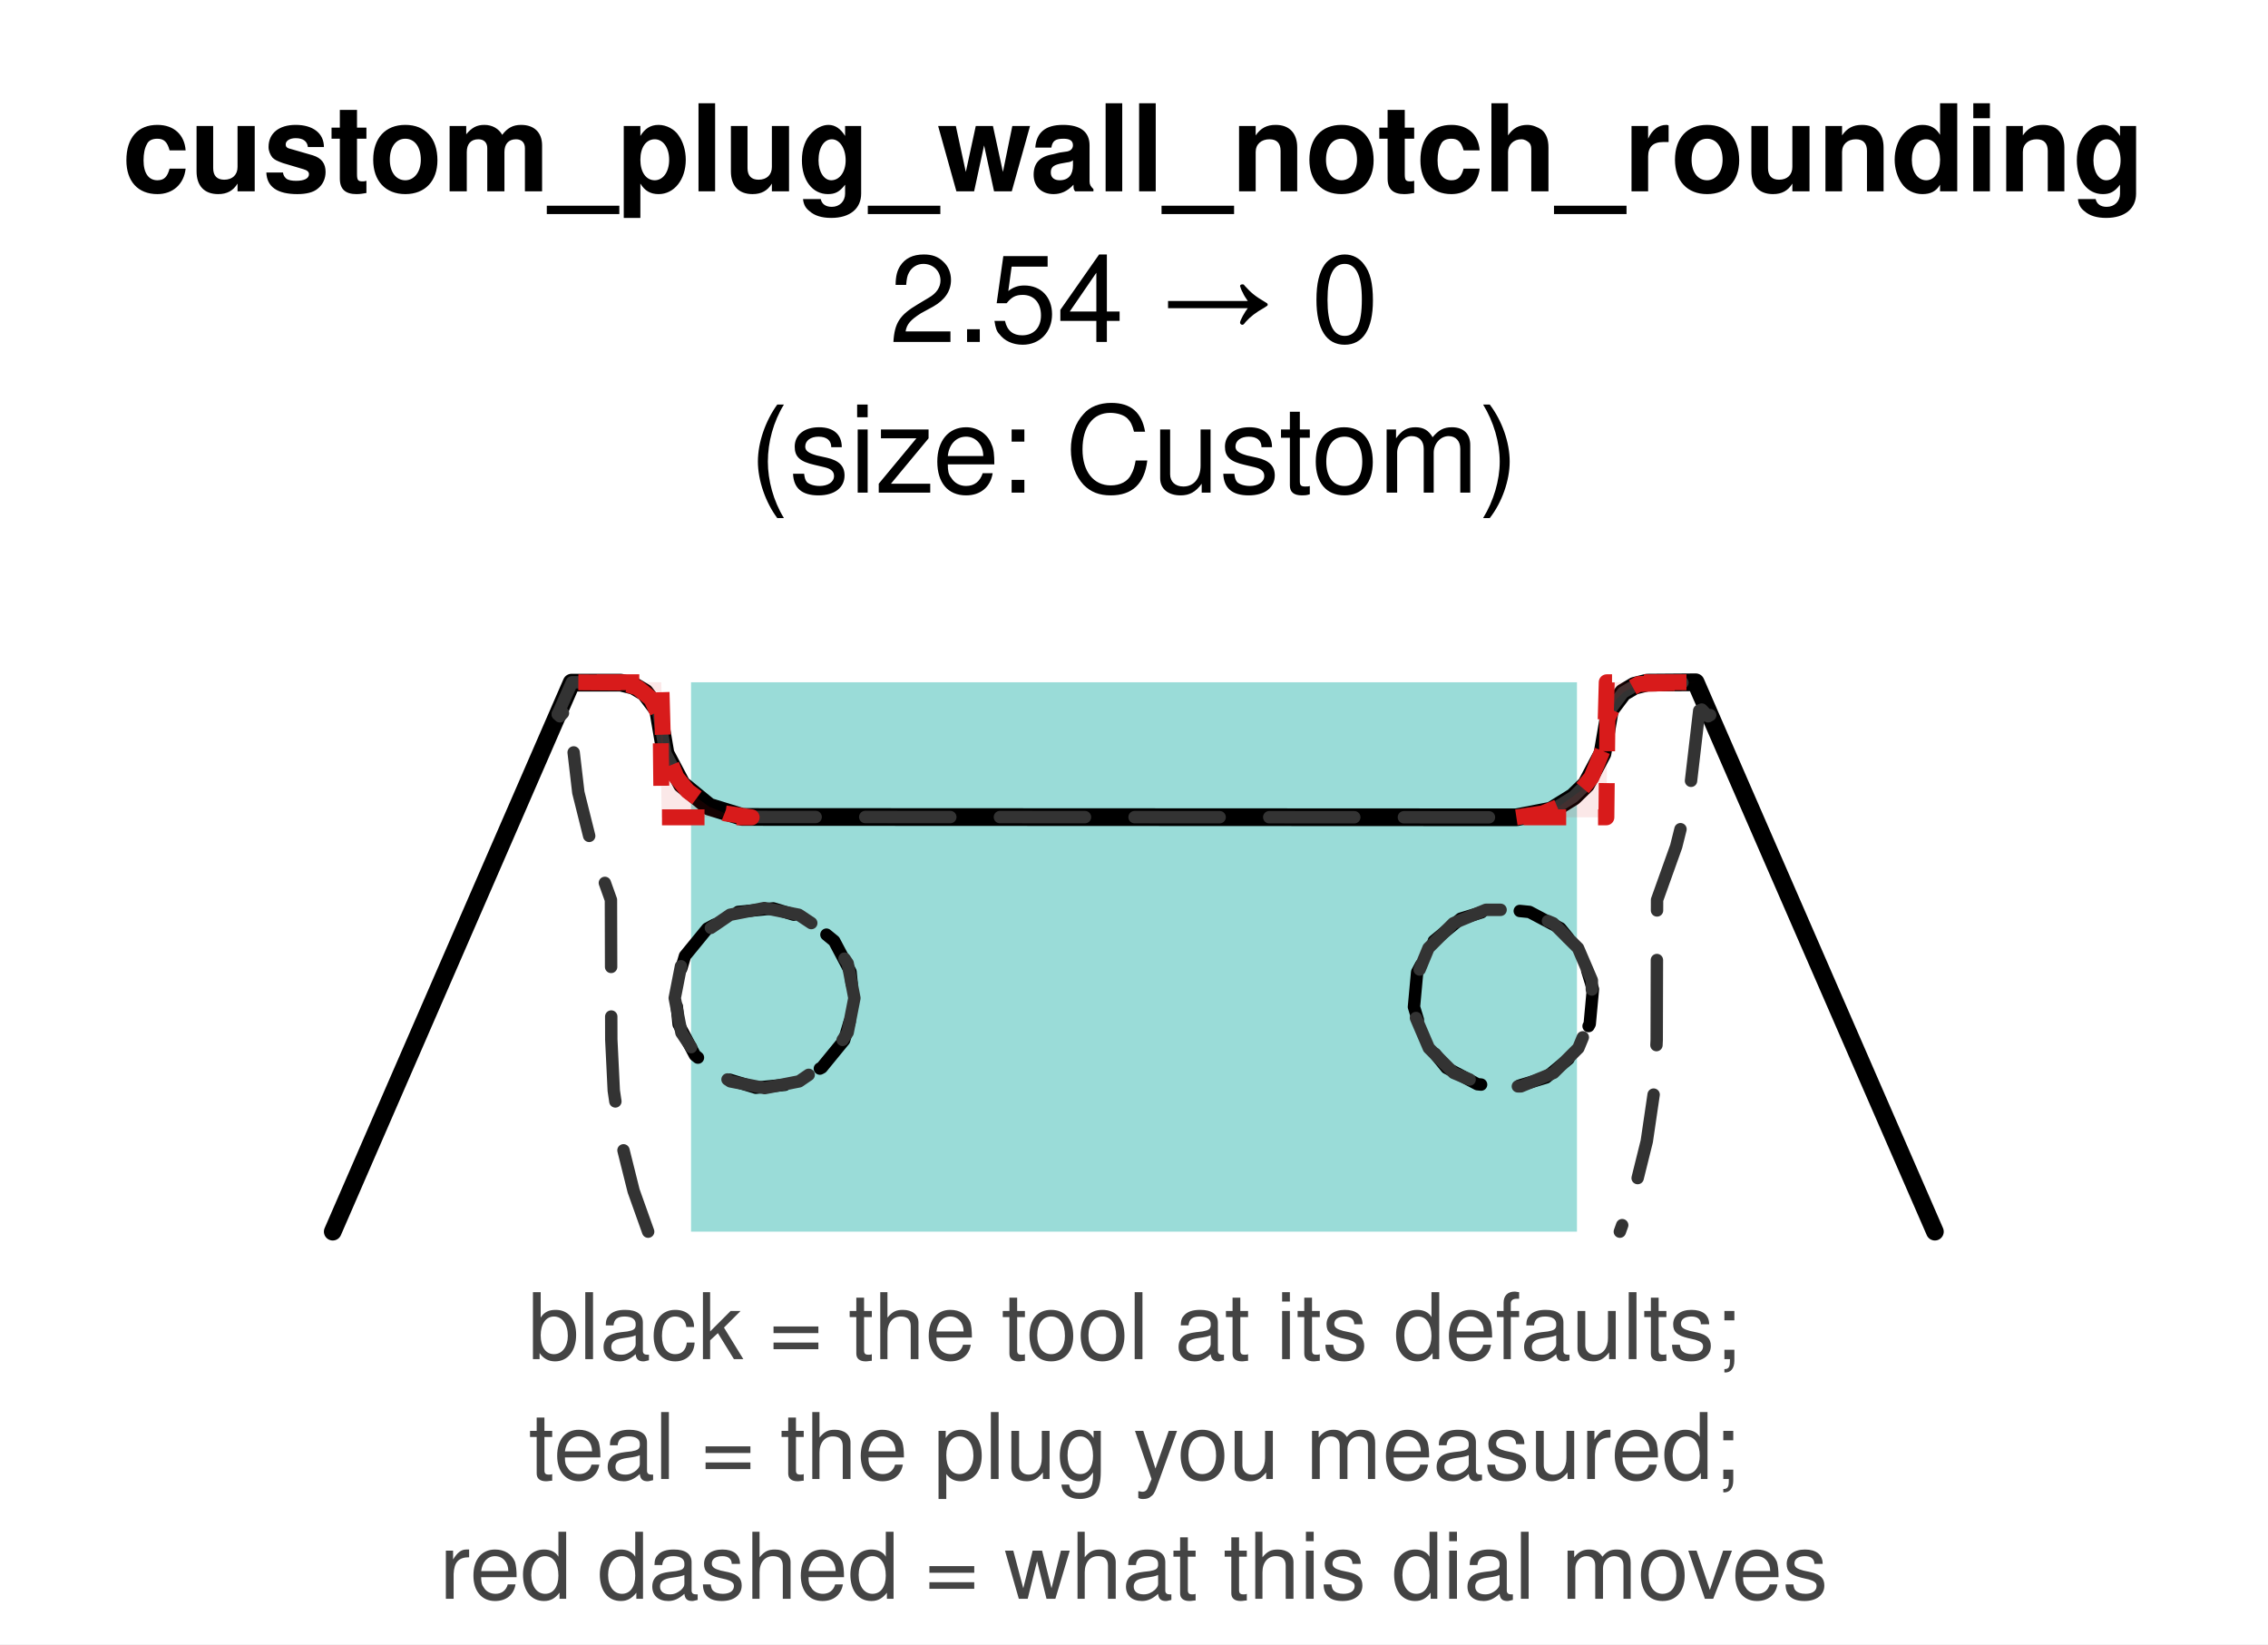
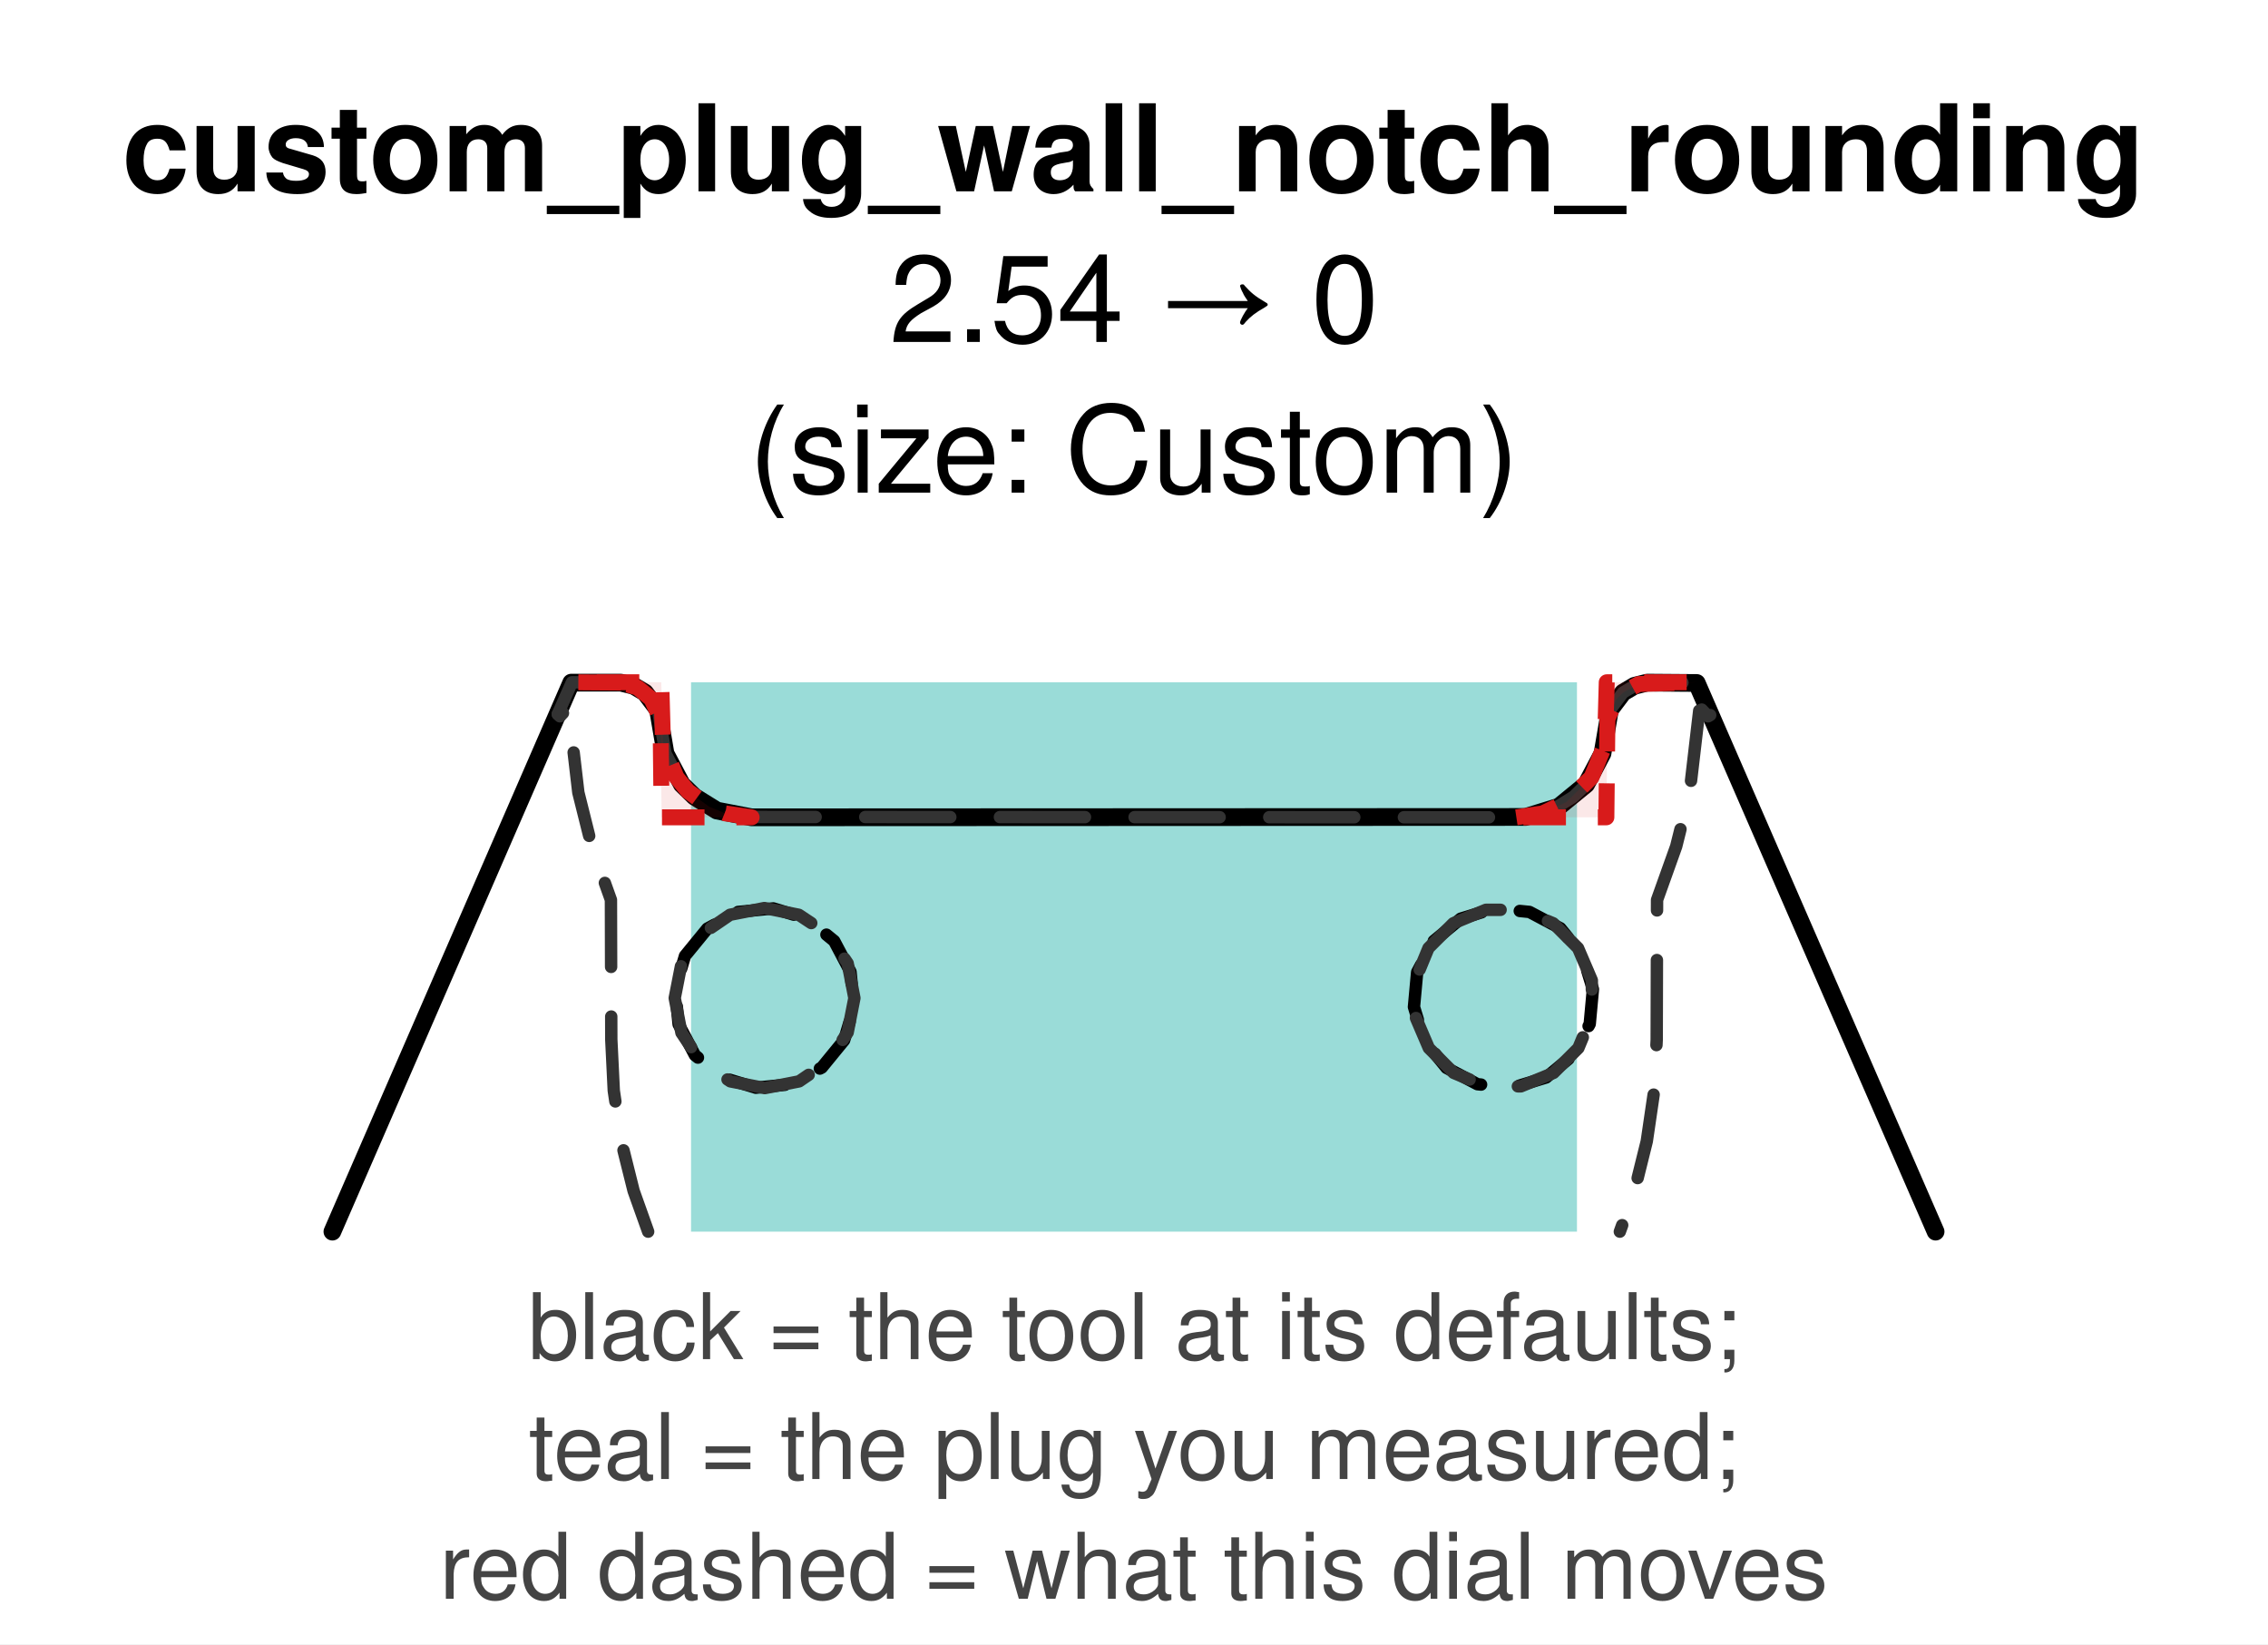
<svg xmlns="http://www.w3.org/2000/svg" width="64.00mm" height="46.39mm" viewBox="0 0 64.00 46.39" role="img">
  <rect width="64.00" height="46.39" fill="white" />
  <text x="32.00" y="5.40" font-family="Helvetica, Arial, sans-serif" font-size="3.40" font-weight="bold" text-anchor="middle" fill="#000">custom_plug_wall_notch_rounding</text>
  <text x="32.00" y="9.65" font-family="Helvetica, Arial, sans-serif" font-size="3.40" text-anchor="middle" fill="#000">2.54 → 0</text>
  <text x="32.00" y="13.90" font-family="Helvetica, Arial, sans-serif" font-size="3.40" text-anchor="middle" fill="#000">(size: Custom)</text>
  <path d="M 44.50 19.25 L 44.50 34.75 L 19.50 34.75 L 19.50 19.25 L 44.50 19.25 Z" fill="#20b2aa" fill-rule="evenodd" fill-opacity="0.45" stroke="none" />
-   <path d="M 9.39 34.75 L 16.13 19.26 L 17.52 19.26 L 17.88 19.35 L 18.20 19.54 L 18.57 20.03 L 18.78 21.26 L 19.24 22.13 L 20.01 22.76 L 20.95 23.05 L 42.79 23.06 L 43.77 22.87 L 44.40 22.48 L 44.76 22.13 L 45.22 21.26 L 45.43 20.03 L 45.80 19.54 L 46.12 19.35 L 46.48 19.26 L 47.85 19.25 L 54.60 34.75" fill="none" stroke="#000" stroke-width="0.5" stroke-linejoin="round" stroke-linecap="round" />
+   <path d="M 9.38 34.75 L 16.12 19.26 L 17.52 19.26 L 17.88 19.35 L 18.20 19.54 L 18.57 20.03 L 18.78 21.26 L 19.24 22.13 L 19.60 22.48 L 20.23 22.87 L 21.21 23.06 L 43.05 23.05 L 43.99 22.76 L 44.76 22.13 L 45.22 21.26 L 45.43 20.03 L 45.80 19.54 L 46.12 19.35 L 46.48 19.26 L 47.88 19.27 L 54.62 34.75" fill="none" stroke="#000" stroke-width="0.5" stroke-linejoin="round" stroke-linecap="round" />
  <path d="M 20.83 25.73 L 21.82 25.63 L 22.77 25.92 L 23.54 26.55 L 24.00 27.42 L 24.10 28.41 L 23.82 29.35 L 23.19 30.12 L 22.32 30.59 L 21.33 30.69 L 20.38 30.40 L 19.61 29.77 L 19.15 28.90 L 19.05 27.91 L 19.33 26.97 L 19.96 26.20 L 20.83 25.73 Z" fill="none" stroke="#000" stroke-width="0.35" stroke-linejoin="round" stroke-linecap="round" stroke-dasharray="1.6,1.1" />
  <path d="M 40.46 26.55 L 41.22 25.92 L 42.17 25.63 L 43.16 25.73 L 44.03 26.19 L 44.66 26.96 L 44.95 27.91 L 44.86 28.89 L 44.39 29.77 L 43.63 30.40 L 42.68 30.69 L 41.69 30.59 L 40.82 30.13 L 40.19 29.36 L 39.90 28.41 L 39.99 27.43 L 40.46 26.55 Z" fill="none" stroke="#000" stroke-width="0.35" stroke-linejoin="round" stroke-linecap="round" stroke-dasharray="1.6,1.1" />
  <path d="M 15.74 20.15 L 16.14 19.25 L 17.52 19.26 L 17.99 19.40 L 18.37 19.71 L 18.57 20.03 L 18.78 21.26 L 19.24 22.13 L 20.01 22.76 L 20.95 23.05 L 42.80 23.06 L 43.77 22.87 L 44.40 22.48 L 44.76 22.13 L 45.22 21.26 L 45.43 20.03 L 45.80 19.54 L 46.12 19.35 L 46.48 19.26 L 47.87 19.26 L 48.27 20.17 L 48.20 20.21 L 48.02 20.02 L 47.95 20.05 L 47.68 22.36 L 47.30 23.88 L 46.76 25.39 L 46.75 29.34 L 46.68 30.77 L 46.47 32.20 L 46.12 33.61 L 45.71 34.75" fill="none" stroke="#333333" stroke-width="0.35" stroke-linejoin="round" stroke-linecap="round" stroke-dasharray="2.4,1.4" />
  <path d="M 18.29 34.75 L 17.88 33.60 L 17.53 32.20 L 17.32 30.77 L 17.25 29.33 L 17.24 25.39 L 16.70 23.88 L 16.32 22.36 L 16.05 20.05 L 15.98 20.02 L 15.80 20.21 L 15.74 20.15" fill="none" stroke="#333333" stroke-width="0.35" stroke-linejoin="round" stroke-linecap="round" stroke-dasharray="2.4,1.4" />
  <path d="M 40.31 26.75 L 41.01 26.05 L 41.93 25.67 L 42.92 25.67 L 43.83 26.05 L 44.53 26.75 L 44.92 27.66 L 44.92 28.65 L 44.54 29.57 L 43.84 30.27 L 42.92 30.65 L 41.93 30.65 L 41.02 30.27 L 40.32 29.57 L 39.93 28.66 L 39.93 27.67 L 40.31 26.75 Z" fill="none" stroke="#333333" stroke-width="0.35" stroke-linejoin="round" stroke-linecap="round" stroke-dasharray="2.4,1.4" />
  <path d="M 20.60 25.81 L 21.57 25.62 L 22.54 25.81 L 23.37 26.36 L 23.92 27.18 L 24.11 28.16 L 23.92 29.13 L 23.37 29.95 L 22.55 30.51 L 21.58 30.70 L 20.61 30.51 L 19.78 29.96 L 19.23 29.14 L 19.04 28.16 L 19.23 27.19 L 19.78 26.37 L 20.60 25.81 Z" fill="none" stroke="#333333" stroke-width="0.35" stroke-linejoin="round" stroke-linecap="round" stroke-dasharray="2.4,1.4" />
-   <path d="M 42.79 23.06 L 43.53 22.95 L 43.99 22.76 L 44.59 22.32 L 44.91 21.93 L 45.29 21.01 L 45.34 19.25 L 47.87 19.25 L 46.24 19.30 L 45.80 19.54 L 45.61 19.73 L 45.36 20.28 L 45.33 23.06 L 42.79 23.06 Z" fill="#d81b1b" fill-rule="evenodd" fill-opacity="0.1" stroke="#d81b1b" stroke-width="0.45" stroke-linejoin="round" stroke-dasharray="1.2,0.9" />
  <path d="M 17.52 19.26 L 16.13 19.25 L 18.66 19.25 L 18.71 21.01 L 19.09 21.93 L 19.41 22.32 L 20.01 22.76 L 20.47 22.95 L 21.21 23.06 L 18.67 23.06 L 18.64 20.28 L 18.38 19.72 L 17.99 19.40 L 17.52 19.26 Z" fill="#d81b1b" fill-rule="evenodd" fill-opacity="0.1" stroke="#d81b1b" stroke-width="0.45" stroke-linejoin="round" stroke-dasharray="1.2,0.9" />
+   <path d="M 42.79 23.06 L 43.53 22.95 L 44.20 22.63 L 44.91 21.93 L 45.29 21.01 L 45.34 19.25 L 47.87 19.25 L 46.24 19.30 L 45.80 19.54 L 45.61 19.73 L 45.36 20.28 L 45.33 23.06 L 42.79 23.06 Z" fill="#d81b1b" fill-rule="evenodd" fill-opacity="0.1" stroke="#d81b1b" stroke-width="0.45" stroke-linejoin="round" stroke-dasharray="1.2,0.9" />
  <text x="32.00" y="38.35" font-family="Helvetica, Arial, sans-serif" font-size="2.60" text-anchor="middle" fill="#444444">black = the tool at its defaults;</text>
  <text x="32.00" y="41.73" font-family="Helvetica, Arial, sans-serif" font-size="2.60" text-anchor="middle" fill="#444444">teal = the plug you measured;</text>
  <text x="32.00" y="45.11" font-family="Helvetica, Arial, sans-serif" font-size="2.60" text-anchor="middle" fill="#444444">red dashed = what this dial moves</text>
</svg>
